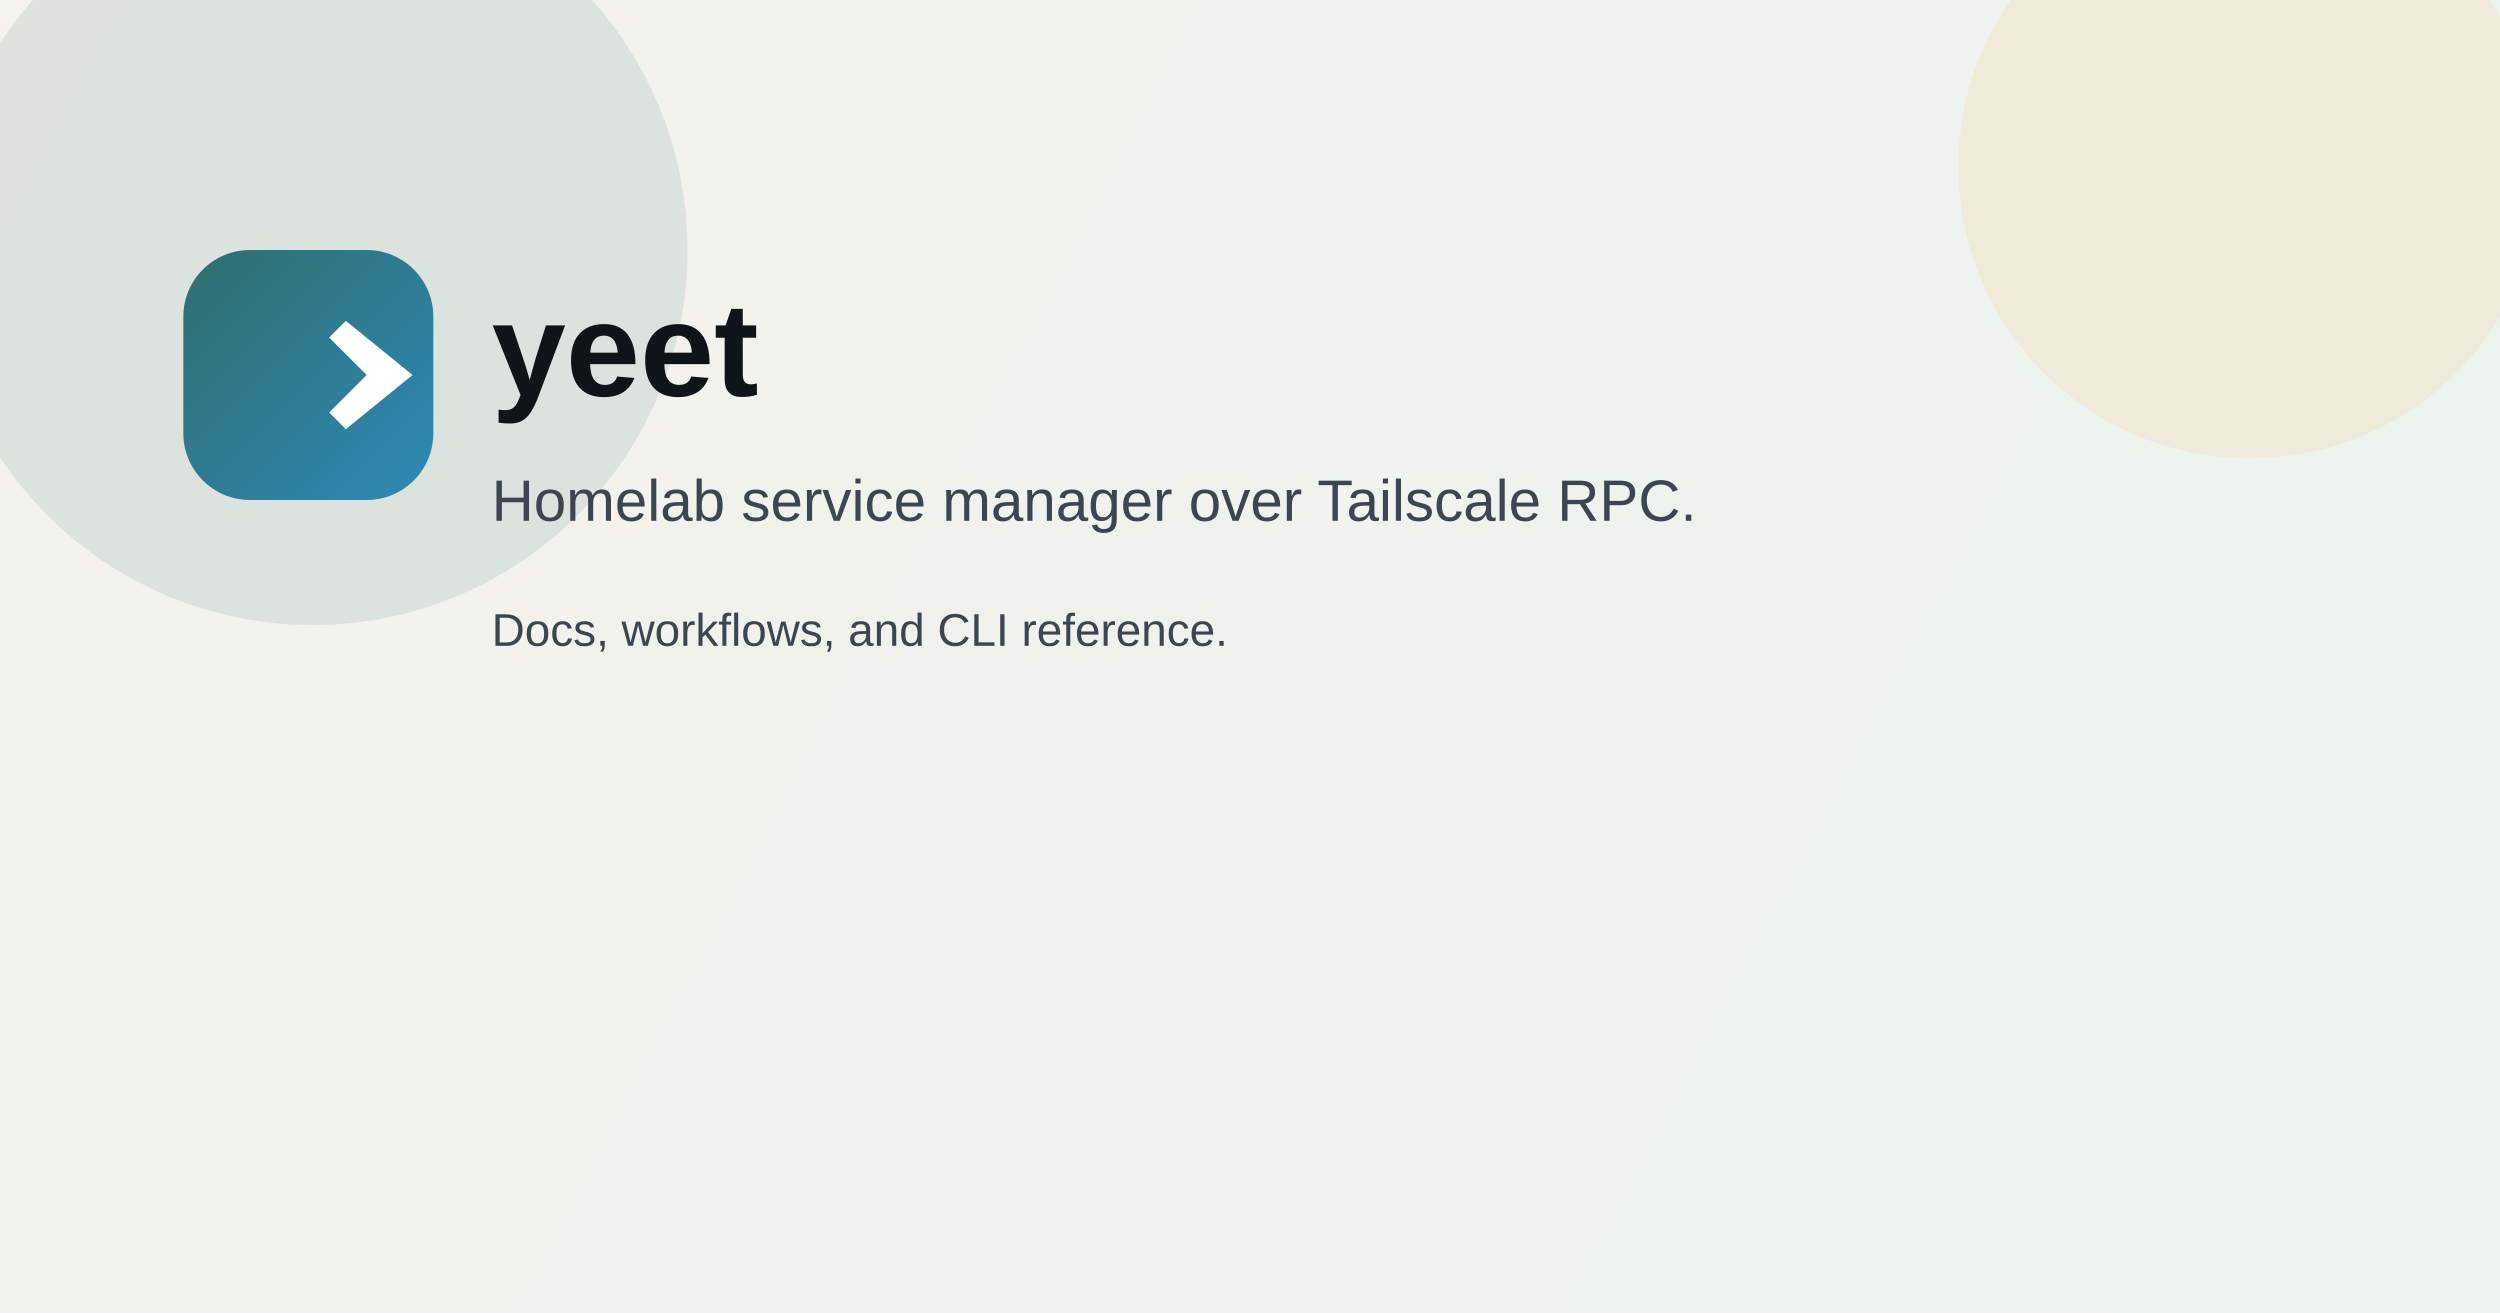
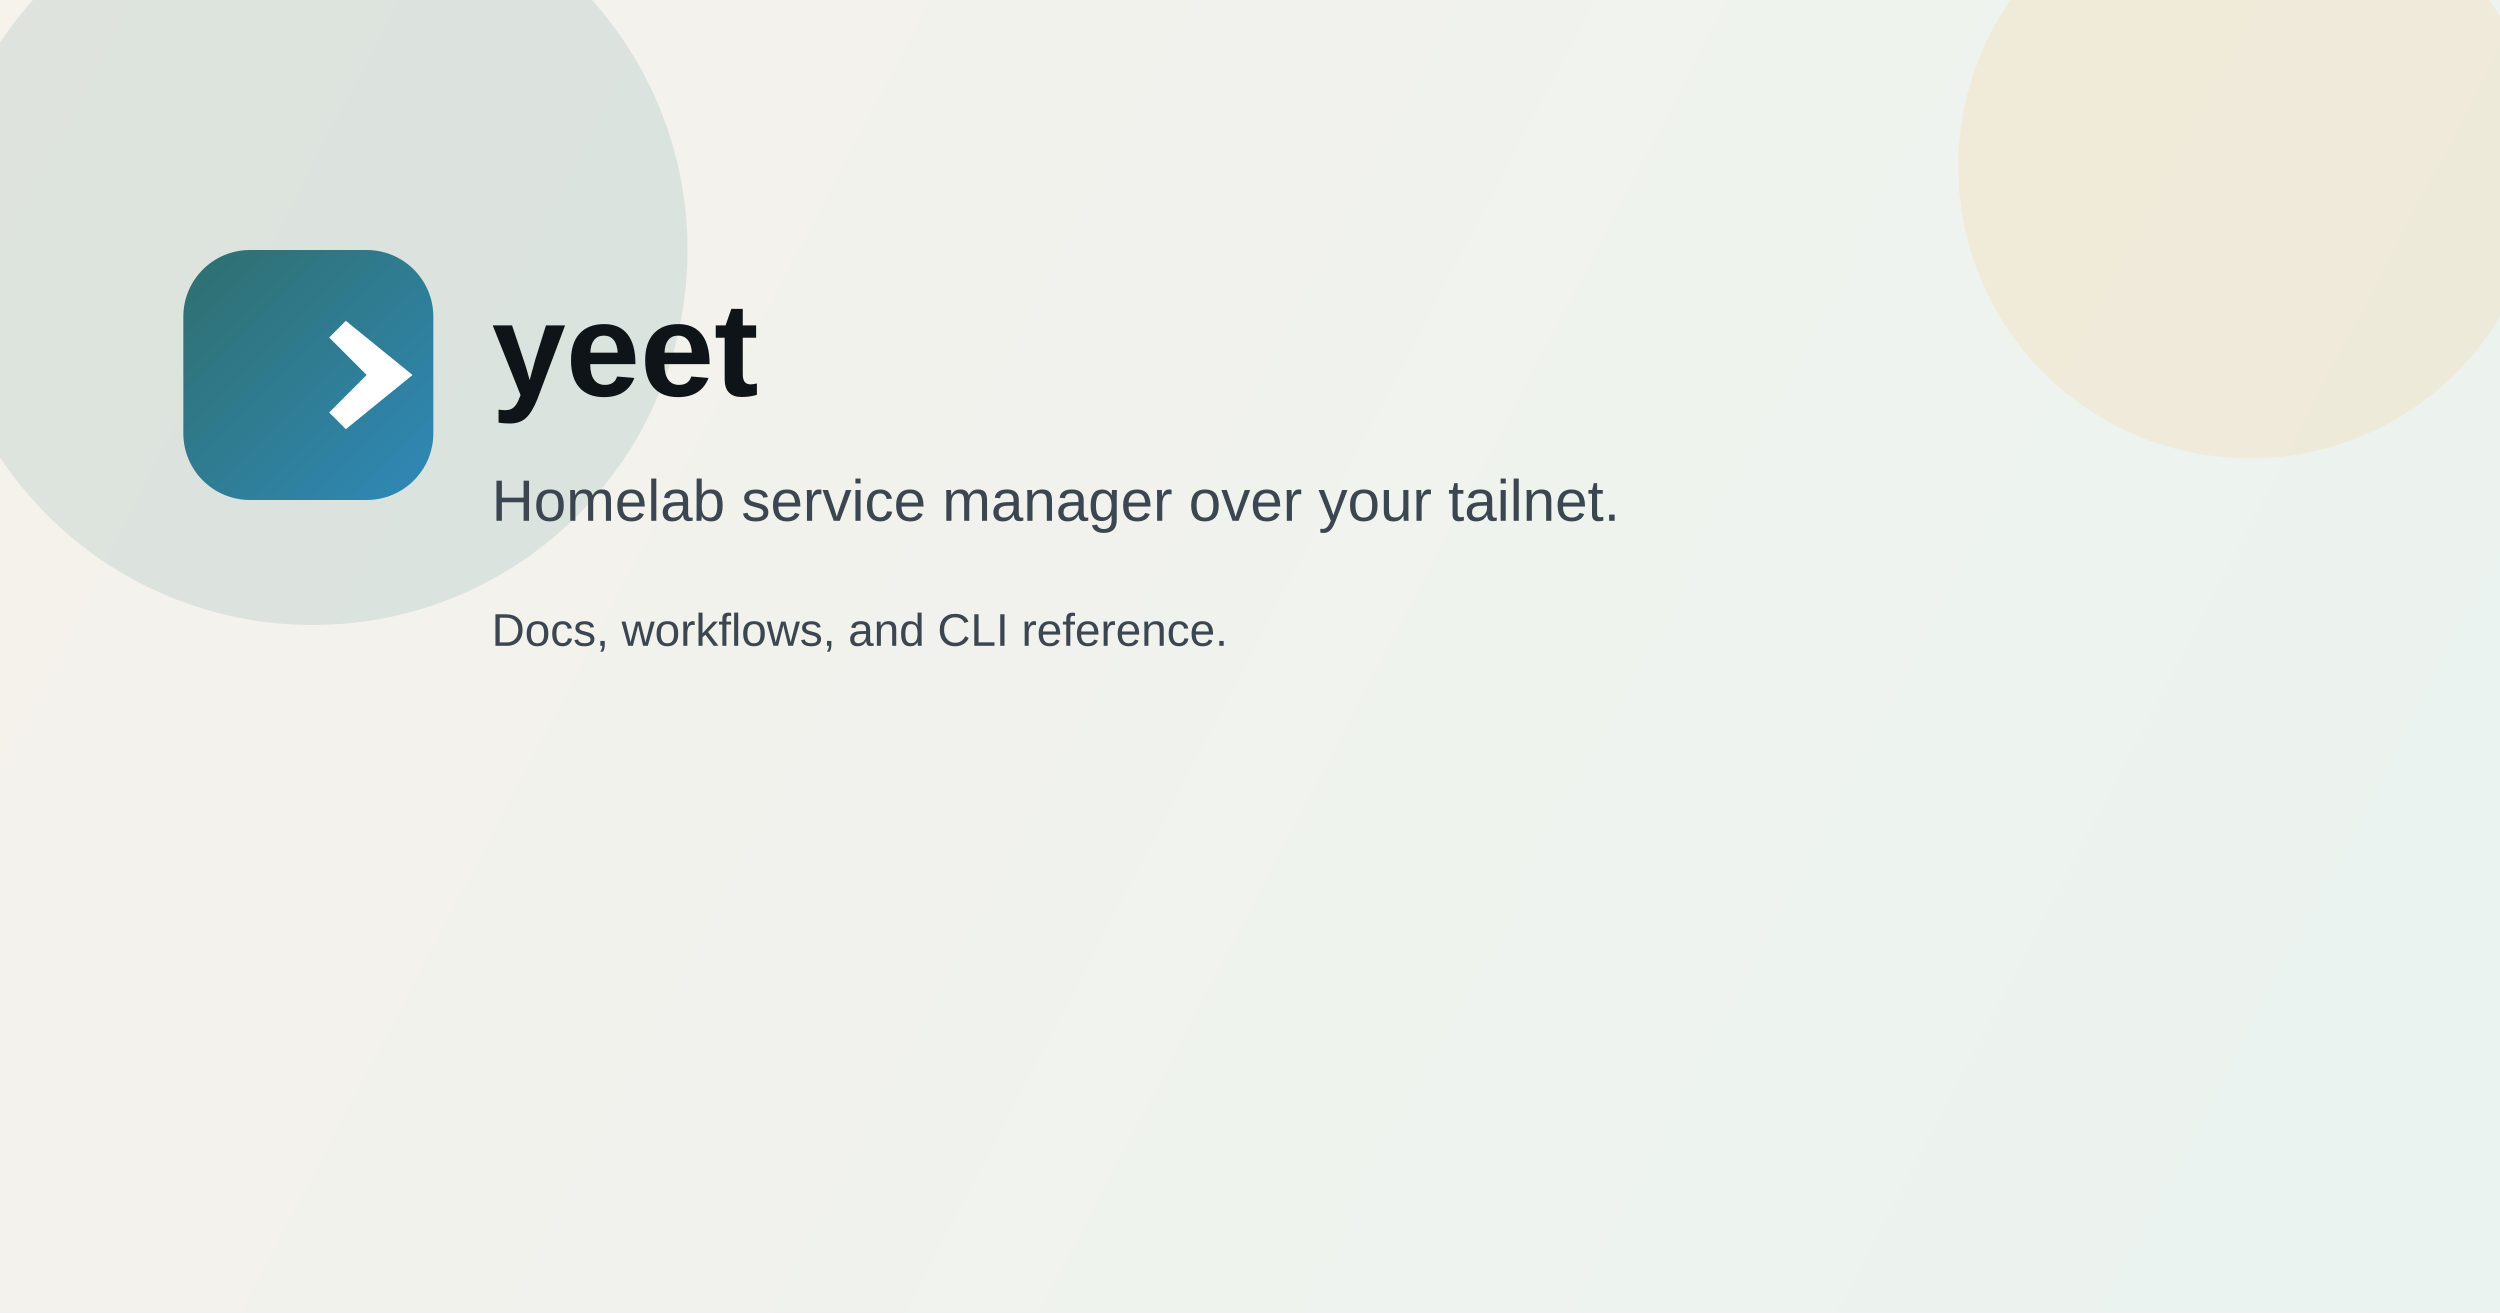
<svg xmlns="http://www.w3.org/2000/svg" width="1200" height="630" viewBox="0 0 1200 630" fill="none">
  <defs>
    <linearGradient id="bg" x1="0" y1="0" x2="1200" y2="630" gradientUnits="userSpaceOnUse">
      <stop offset="0" stop-color="#F6F2EC" />
      <stop offset="1" stop-color="#EAF3F0" />
    </linearGradient>
    <linearGradient id="accent" x1="0" y1="0" x2="1" y2="1">
      <stop offset="0" stop-color="#2F6F6D" />
      <stop offset="1" stop-color="#2F89B8" />
    </linearGradient>
  </defs>
  <rect width="1200" height="630" fill="url(#bg)" />
  <circle cx="150" cy="120" r="180" fill="rgba(47,111,109,0.12)" />
  <circle cx="1080" cy="80" r="140" fill="rgba(250,195,120,0.18)" />
  <rect x="88" y="120" width="120" height="120" rx="32" fill="url(#accent)" />
  <path d="M120 180h56l-18-18 8-8 32 26-32 26-8-8 18-18h-56z" fill="#fff" />
  <text x="236" y="190" font-size="64" font-family="Arial, sans-serif" font-weight="700" fill="#0F1418">yeet</text>
-   <text x="236" y="250" font-size="28" font-family="Arial, sans-serif" fill="#3B4650">Homelab service manager over Tailscale RPC.</text>
+   <text x="236" y="250" font-size="28" font-family="Arial, sans-serif" fill="#3B4650">Homelab service manager over your tailnet.</text>
  <text x="236" y="310" font-size="22" font-family="Arial, sans-serif" fill="#3B4650">Docs, workflows, and CLI reference.</text>
</svg>
